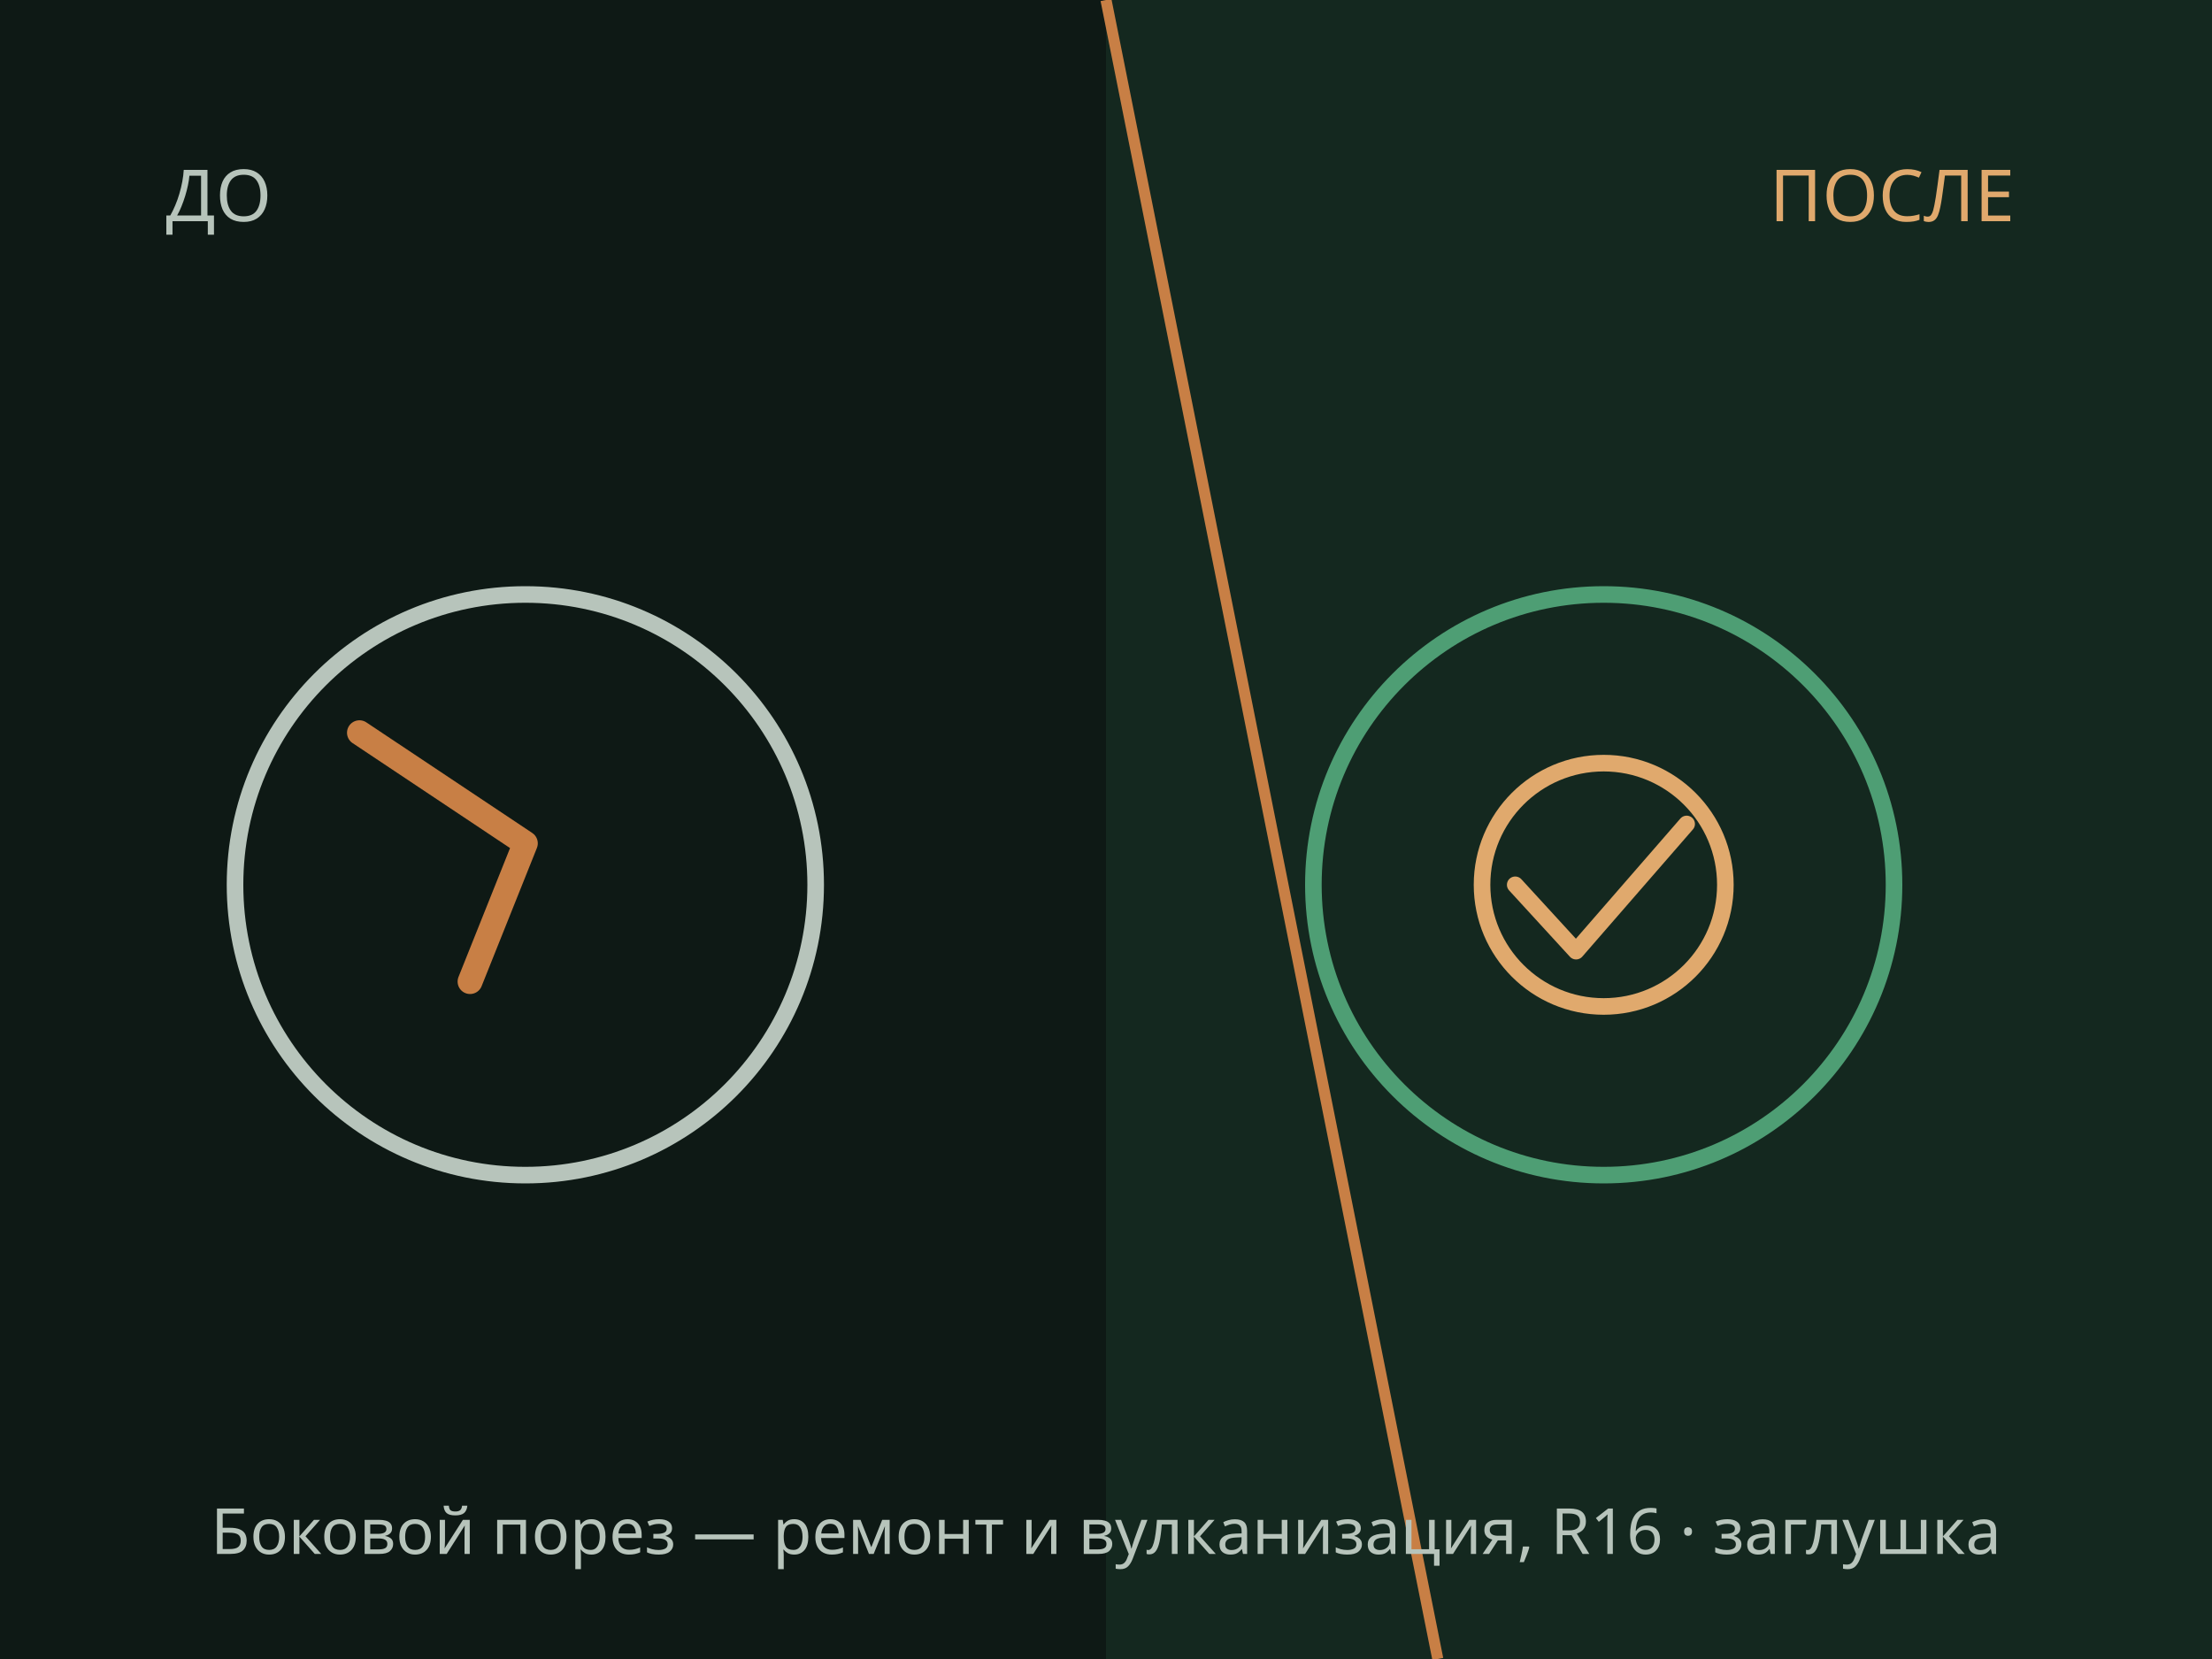
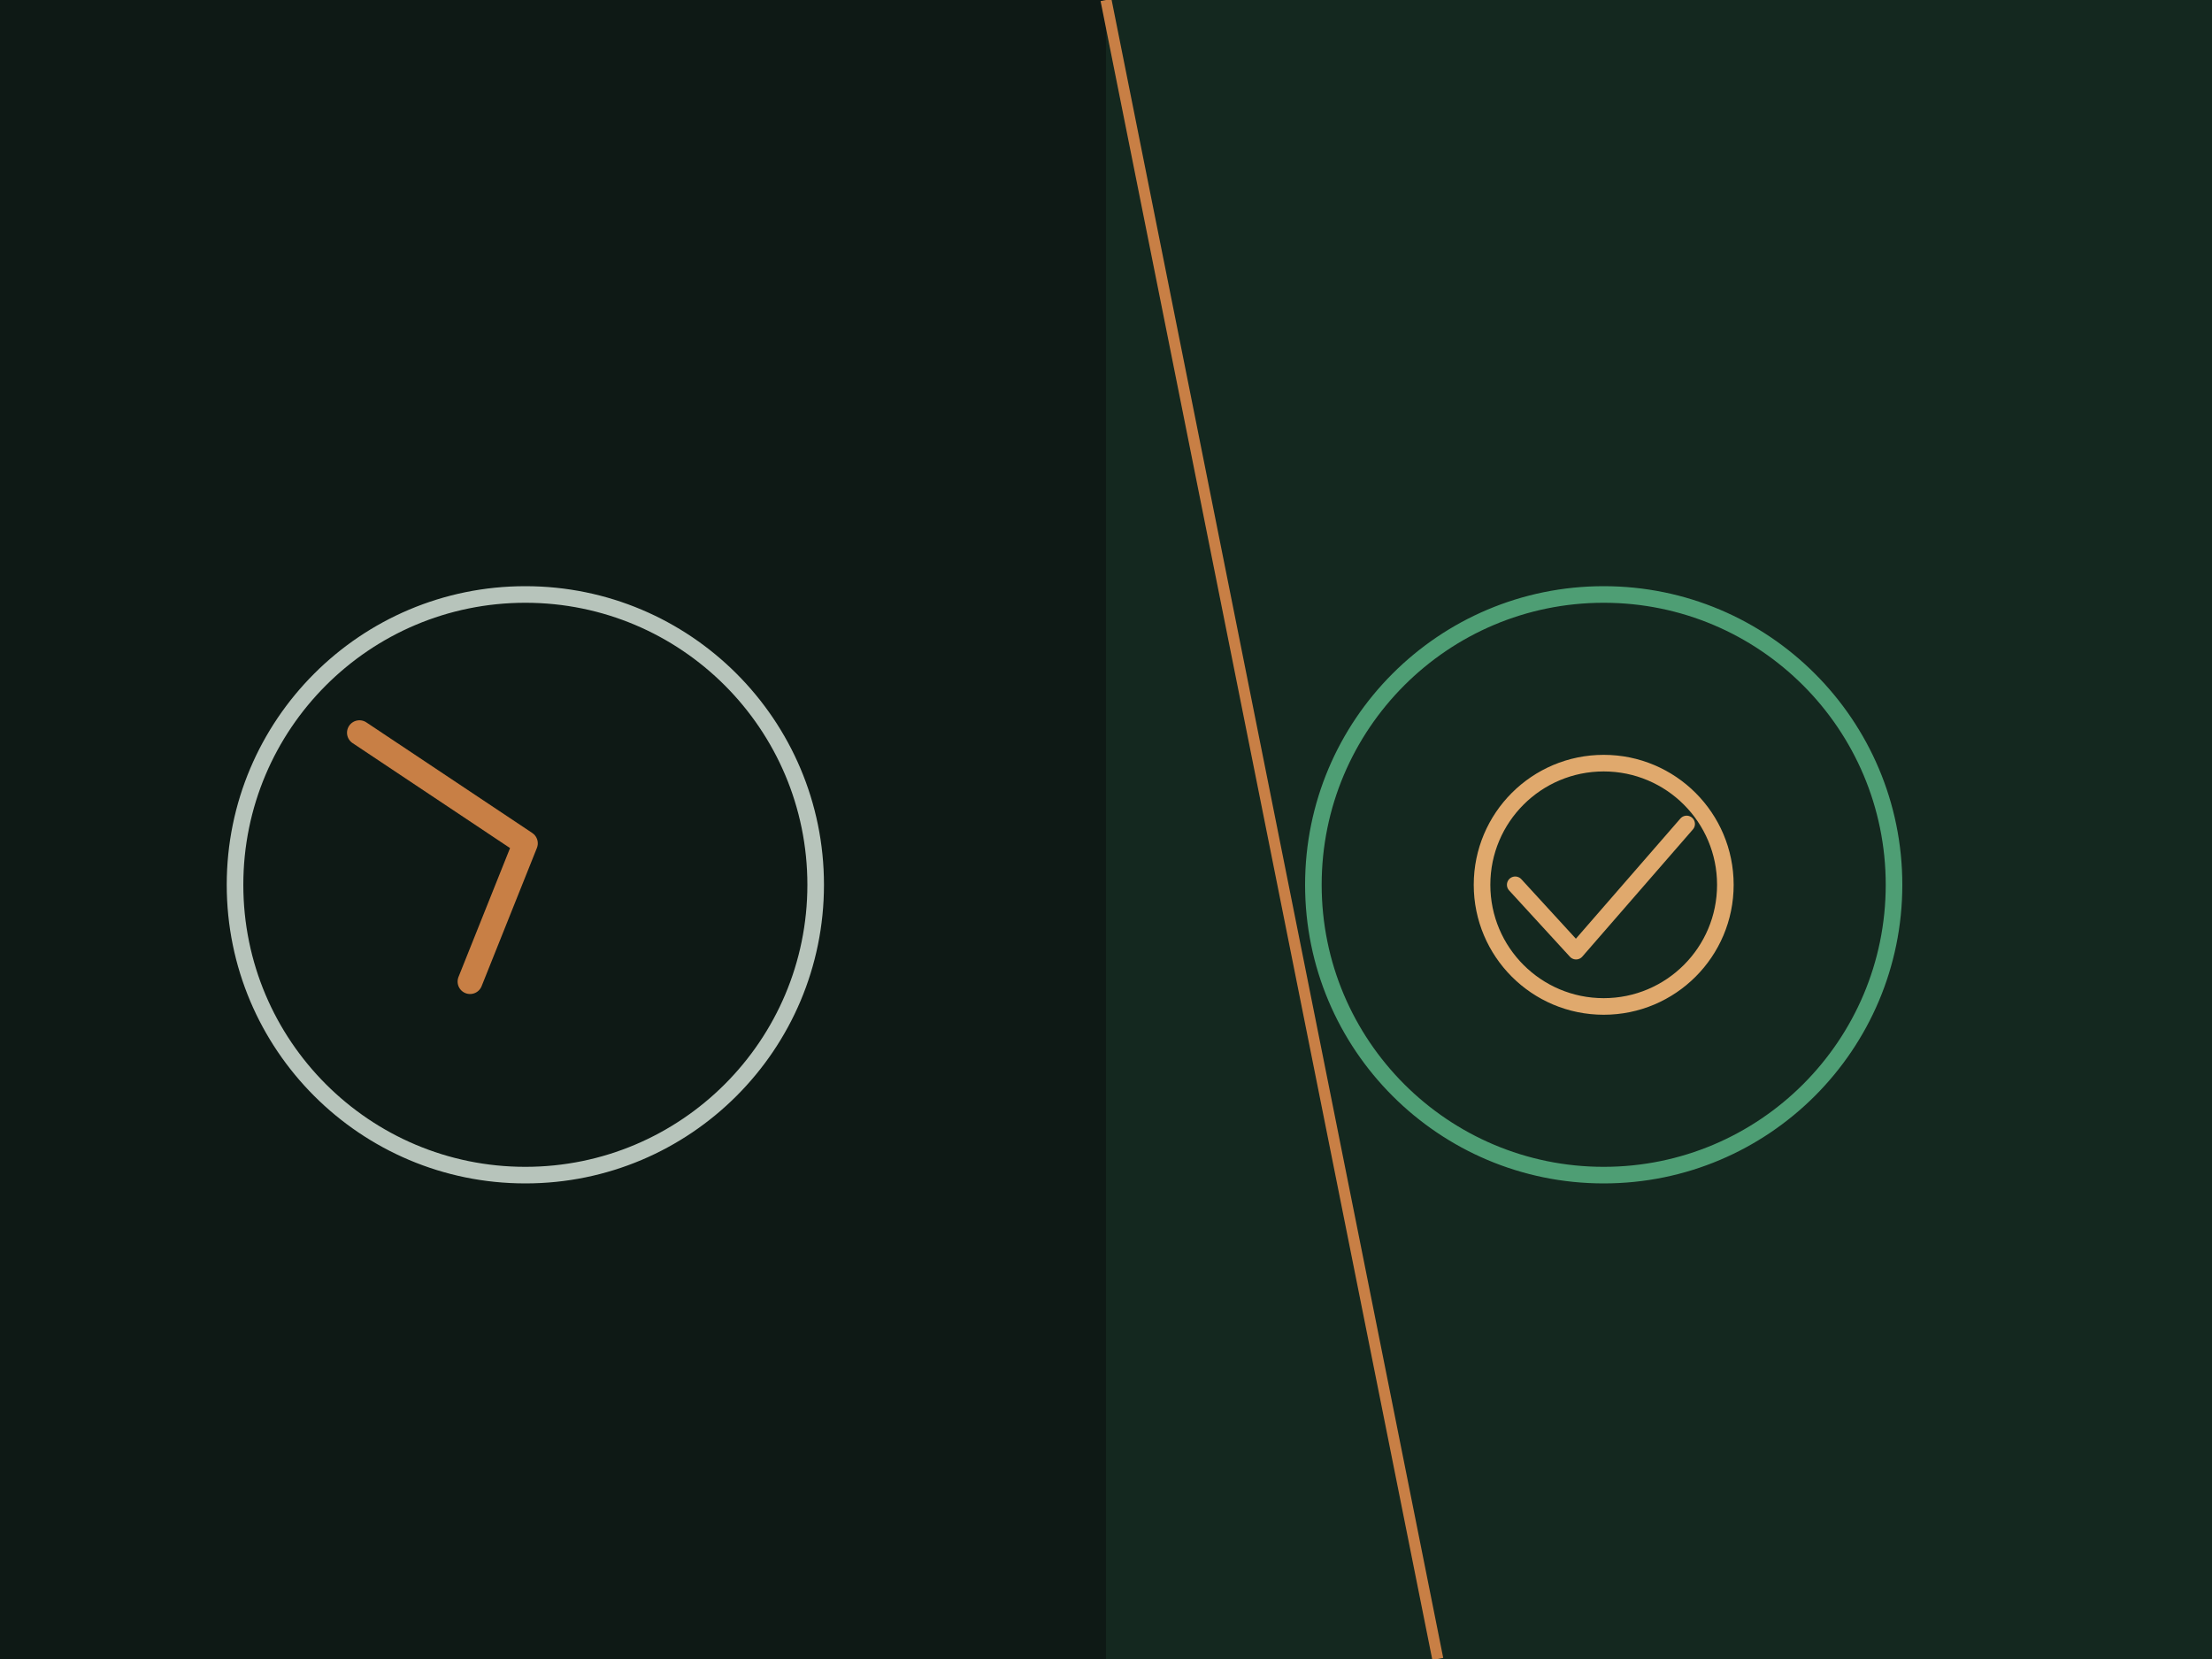
<svg xmlns="http://www.w3.org/2000/svg" viewBox="0 0 800 600" role="img">
  <rect width="800" height="600" fill="#14281F" />
  <path d="M0 0h400v600H0z" fill="#0B1410" opacity=".72" />
  <path d="M400 0l120 600" stroke="#C87F45" stroke-width="4" fill="none" />
  <g fill="none" stroke="#B7C4BB" stroke-width="6" stroke-linecap="round" stroke-linejoin="round" transform="translate(0,0)">
    <circle cx="190" cy="320" r="105" />
    <path d="M130 265l60 40-20 50" stroke="#C87F45" stroke-width="9" />
  </g>
  <g fill="none" stroke="#4E9E74" stroke-width="6" stroke-linecap="round" stroke-linejoin="round">
    <circle cx="580" cy="320" r="105" />
    <circle cx="580" cy="320" r="44" stroke="#E0A96D" />
    <path d="M548 320l22 24 40-46" stroke="#E0A96D" />
  </g>
-   <g font-family="sans-serif" font-size="26" fill="#B7C4BB">
-     <text x="60" y="80">ДО</text>
-   </g>
-   <g font-family="sans-serif" font-size="26" fill="#E0A96D">
-     <text x="640" y="80">ПОСЛЕ</text>
-   </g>
-   <g fill="#B7C4BB" font-family="sans-serif" font-size="23">
-     <text x="400" y="562" text-anchor="middle">Боковой порез — ремонт и вулканизация, R16 · заглушка</text>
-   </g>
</svg>
